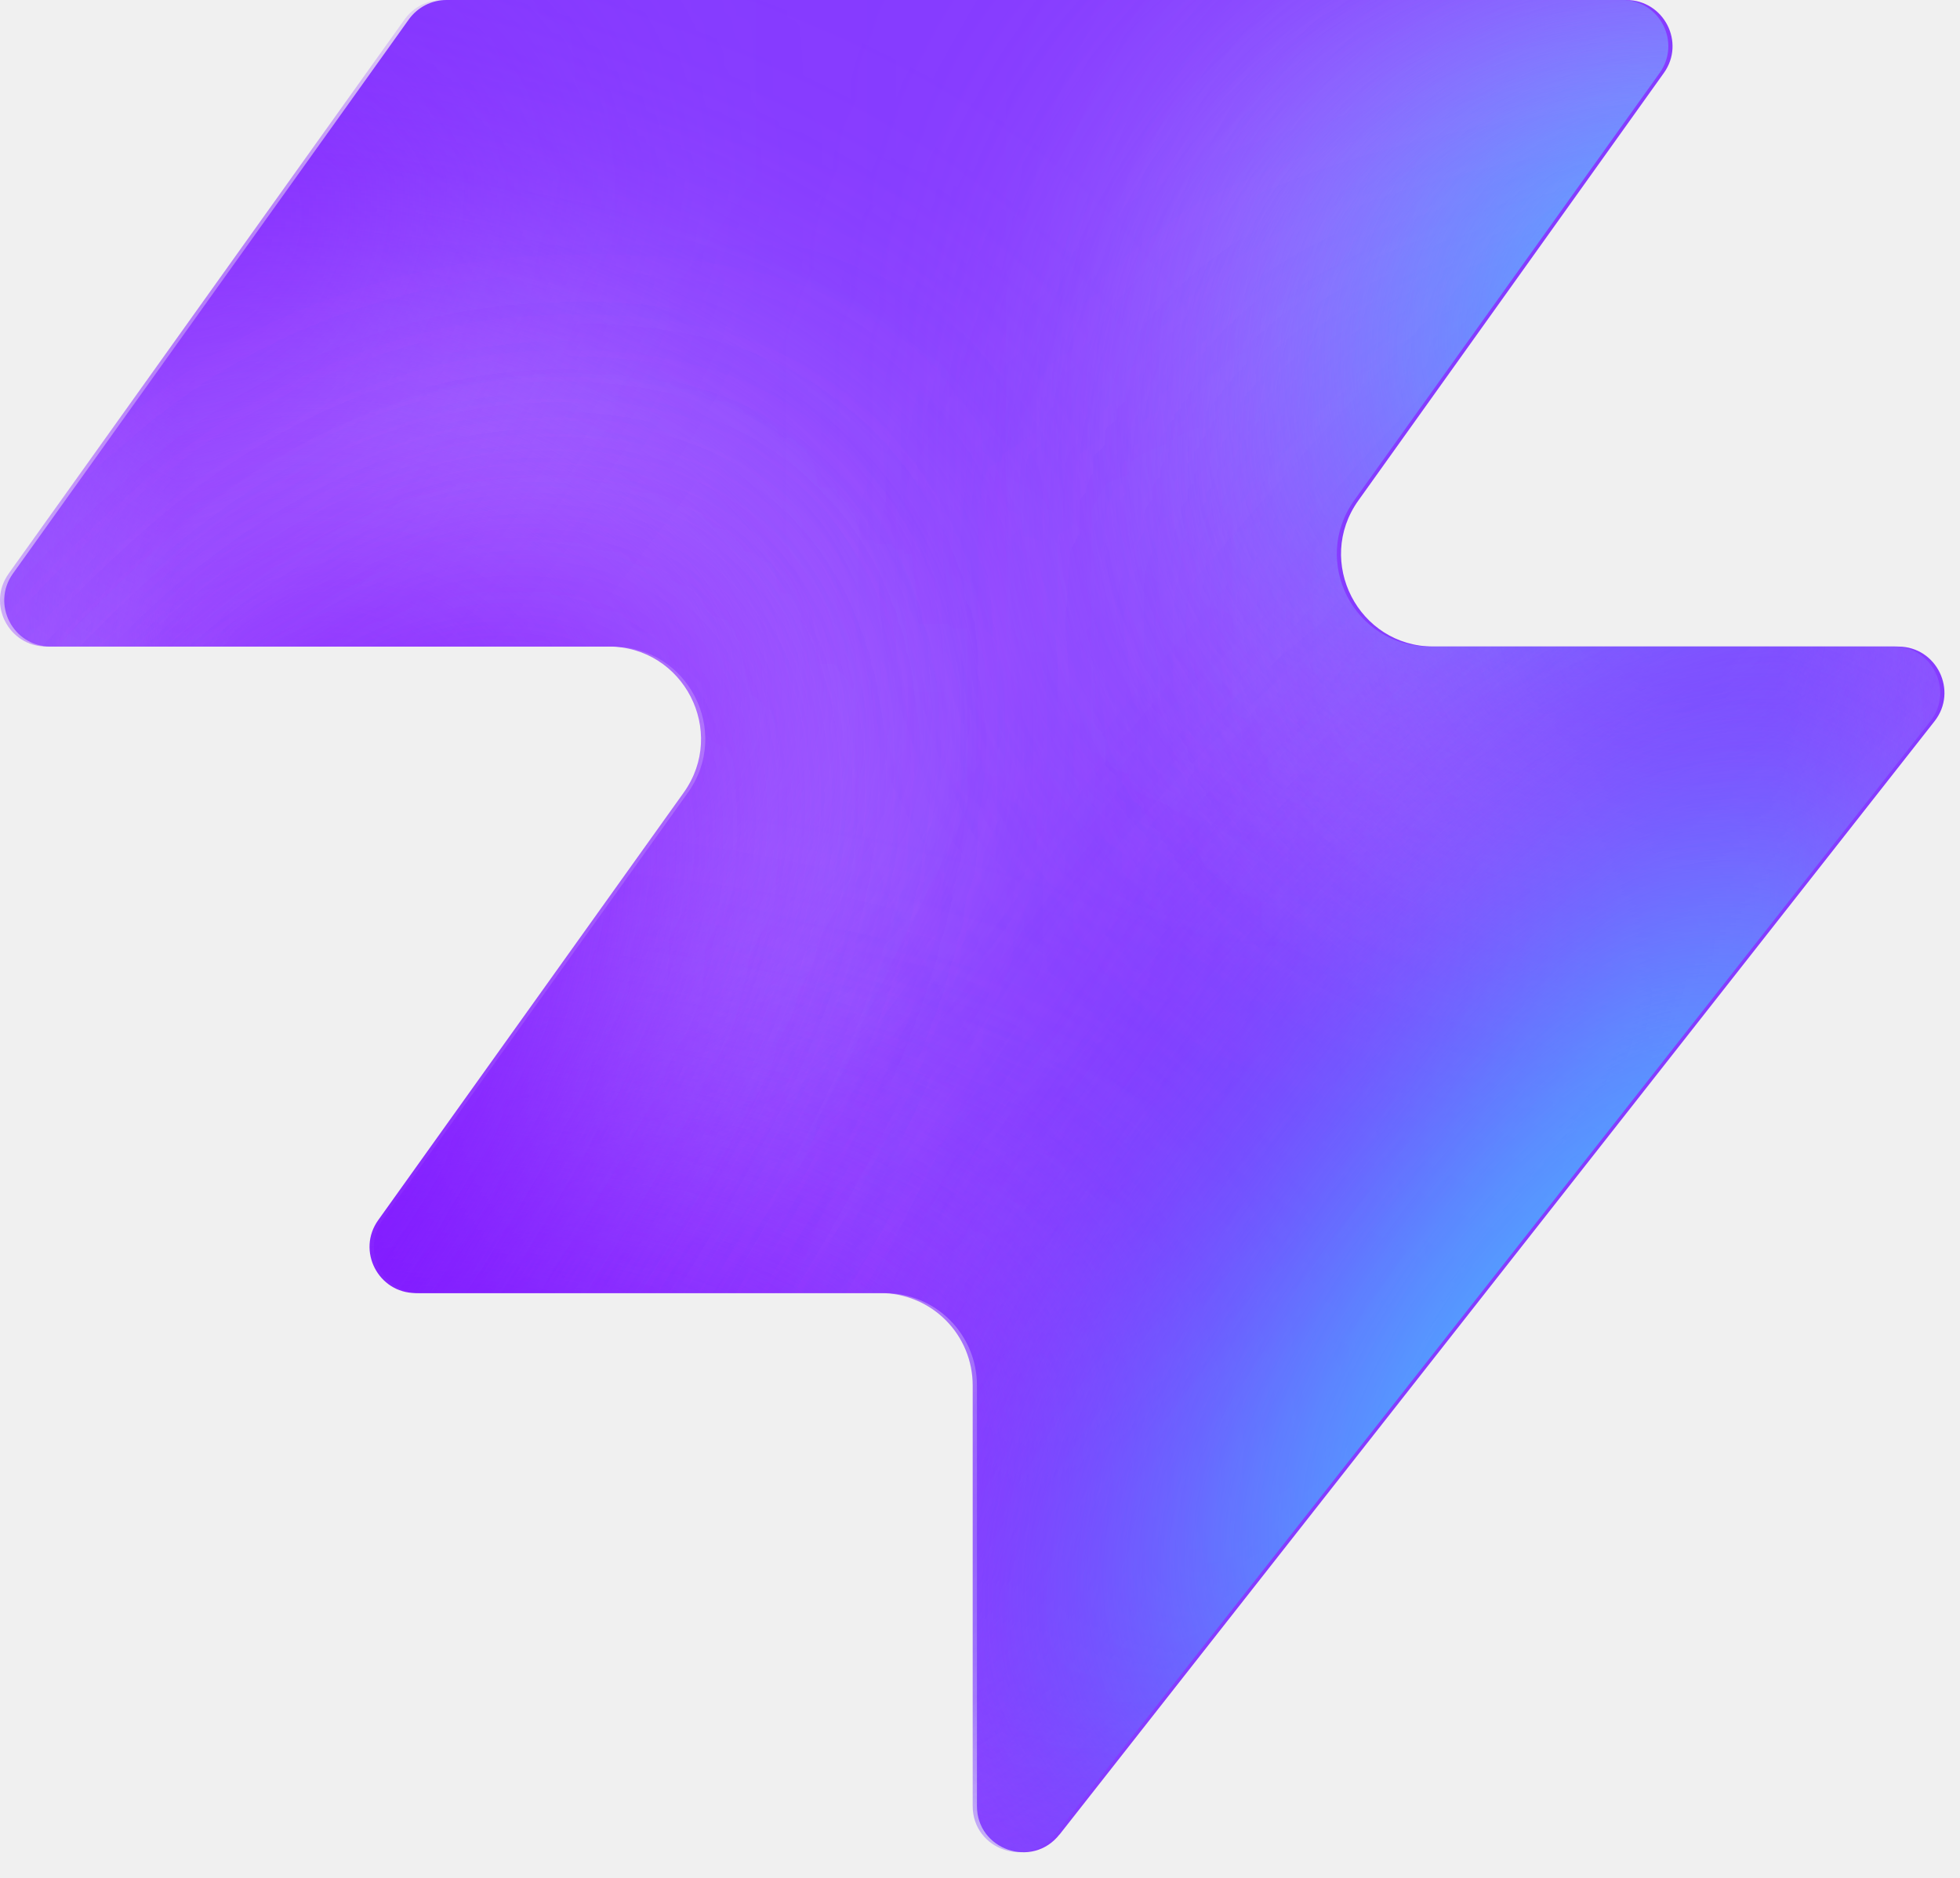
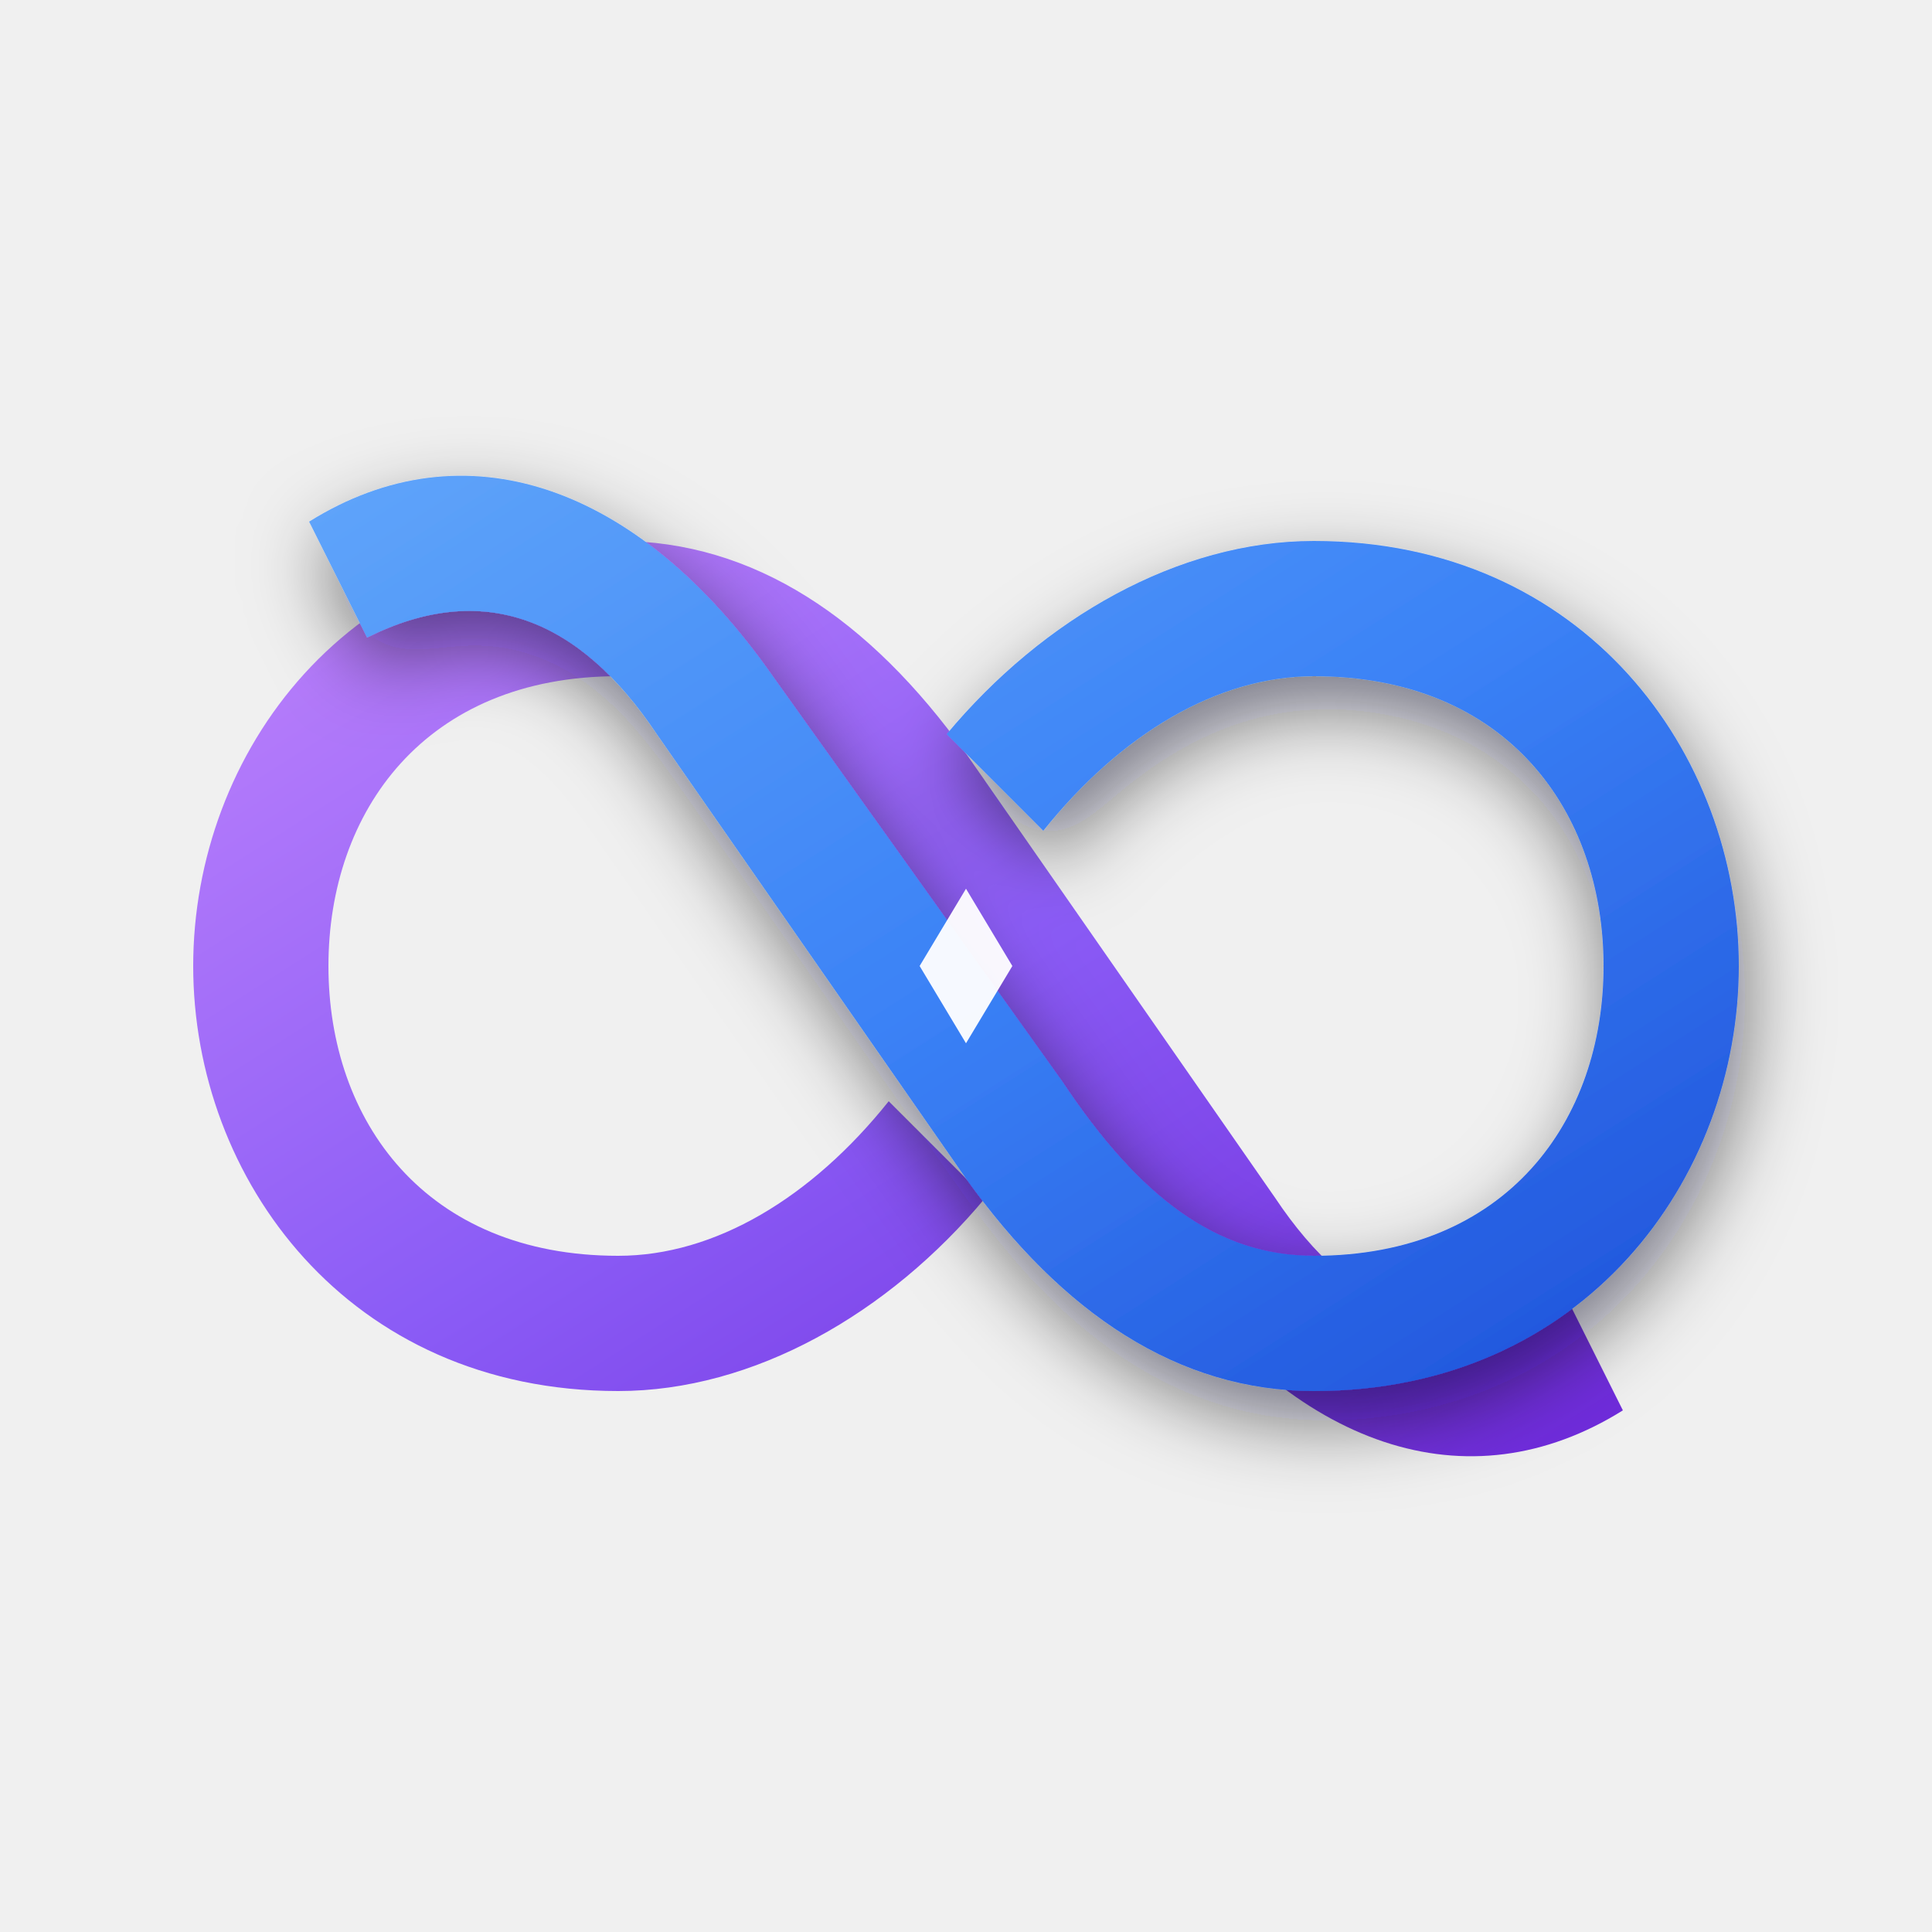
- <svg xmlns="http://www.w3.org/2000/svg" width="48" height="46" fill="none" viewBox="0 0 48 46">
-   <path fill="#863bff" d="M25.946 44.938c-.664.845-2.021.375-2.021-.698V33.937a2.26 2.26 0 0 0-2.262-2.262H10.287c-.92 0-1.456-1.04-.92-1.788l7.48-10.471c1.07-1.497 0-3.578-1.842-3.578H1.237c-.92 0-1.456-1.04-.92-1.788L10.013.474c.214-.297.556-.474.92-.474h28.894c.92 0 1.456 1.04.92 1.788l-7.48 10.471c-1.07 1.498 0 3.579 1.842 3.579h11.377c.943 0 1.473 1.088.89 1.83L25.947 44.94z" style="fill:#863bff;fill:color(display-p3 .525 .23 1);fill-opacity:1" />
-   <mask id="a" width="48" height="46" x="0" y="0" maskUnits="userSpaceOnUse" style="mask-type:alpha">
-     <path fill="#000" d="M25.842 44.938c-.664.844-2.021.375-2.021-.698V33.937a2.26 2.26 0 0 0-2.262-2.262H10.183c-.92 0-1.456-1.04-.92-1.788l7.48-10.471c1.07-1.498 0-3.579-1.842-3.579H1.133c-.92 0-1.456-1.04-.92-1.787L9.91.473c.214-.297.556-.474.92-.474h28.894c.92 0 1.456 1.04.92 1.788l-7.48 10.471c-1.07 1.498 0 3.578 1.842 3.578h11.377c.943 0 1.473 1.088.89 1.832L25.843 44.94z" style="fill:#000;fill-opacity:1" />
-   </mask>
-   <g mask="url(#a)">
-     <g filter="url(#b)">
-       <ellipse cx="5.508" cy="14.704" fill="#ede6ff" rx="5.508" ry="14.704" style="fill:#ede6ff;fill:color(display-p3 .927 .903 1);fill-opacity:1" transform="matrix(.00324 1 1 -.00324 -4.47 31.516)" />
-     </g>
-     <g filter="url(#c)">
-       <ellipse cx="10.399" cy="29.851" fill="#ede6ff" rx="10.399" ry="29.851" style="fill:#ede6ff;fill:color(display-p3 .927 .903 1);fill-opacity:1" transform="matrix(.00324 1 1 -.00324 -39.328 7.883)" />
-     </g>
-     <g filter="url(#d)">
-       <ellipse cx="5.508" cy="30.487" fill="#7e14ff" rx="5.508" ry="30.487" style="fill:#7e14ff;fill:color(display-p3 .492 .077 1);fill-opacity:1" transform="rotate(89.814 -25.913 -14.639)scale(1 -1)" />
-     </g>
-     <g filter="url(#e)">
-       <ellipse cx="5.508" cy="30.599" fill="#7e14ff" rx="5.508" ry="30.599" style="fill:#7e14ff;fill:color(display-p3 .492 .077 1);fill-opacity:1" transform="rotate(89.814 -32.644 -3.334)scale(1 -1)" />
-     </g>
-     <g filter="url(#f)">
-       <ellipse cx="5.508" cy="30.599" fill="#7e14ff" rx="5.508" ry="30.599" style="fill:#7e14ff;fill:color(display-p3 .492 .077 1);fill-opacity:1" transform="matrix(.00324 1 1 -.00324 -34.34 30.47)" />
-     </g>
-     <g filter="url(#g)">
-       <ellipse cx="14.072" cy="22.078" fill="#ede6ff" rx="14.072" ry="22.078" style="fill:#ede6ff;fill:color(display-p3 .927 .903 1);fill-opacity:1" transform="rotate(93.35 24.506 48.493)scale(-1 1)" />
-     </g>
-     <g filter="url(#h)">
-       <ellipse cx="3.47" cy="21.501" fill="#7e14ff" rx="3.47" ry="21.501" style="fill:#7e14ff;fill:color(display-p3 .492 .077 1);fill-opacity:1" transform="rotate(89.009 28.708 47.59)scale(-1 1)" />
-     </g>
-     <g filter="url(#i)">
-       <ellipse cx="3.47" cy="21.501" fill="#7e14ff" rx="3.47" ry="21.501" style="fill:#7e14ff;fill:color(display-p3 .492 .077 1);fill-opacity:1" transform="rotate(89.009 28.708 47.59)scale(-1 1)" />
-     </g>
-     <g filter="url(#j)">
-       <ellipse cx=".387" cy="8.972" fill="#7e14ff" rx="4.407" ry="29.108" style="fill:#7e14ff;fill:color(display-p3 .492 .077 1);fill-opacity:1" transform="rotate(39.51 .387 8.972)" />
-     </g>
-     <g filter="url(#k)">
-       <ellipse cx="47.523" cy="-6.092" fill="#7e14ff" rx="4.407" ry="29.108" style="fill:#7e14ff;fill:color(display-p3 .492 .077 1);fill-opacity:1" transform="rotate(37.892 47.523 -6.092)" />
-     </g>
-     <g filter="url(#l)">
-       <ellipse cx="41.412" cy="6.333" fill="#47bfff" rx="5.971" ry="9.665" style="fill:#47bfff;fill:color(display-p3 .28 .748 1);fill-opacity:1" transform="rotate(37.892 41.412 6.333)" />
-     </g>
-     <g filter="url(#m)">
-       <ellipse cx="-1.879" cy="38.332" fill="#7e14ff" rx="4.407" ry="29.108" style="fill:#7e14ff;fill:color(display-p3 .492 .077 1);fill-opacity:1" transform="rotate(37.892 -1.88 38.332)" />
-     </g>
-     <g filter="url(#n)">
-       <ellipse cx="-1.879" cy="38.332" fill="#7e14ff" rx="4.407" ry="29.108" style="fill:#7e14ff;fill:color(display-p3 .492 .077 1);fill-opacity:1" transform="rotate(37.892 -1.88 38.332)" />
-     </g>
-     <g filter="url(#o)">
-       <ellipse cx="35.651" cy="29.907" fill="#7e14ff" rx="4.407" ry="29.108" style="fill:#7e14ff;fill:color(display-p3 .492 .077 1);fill-opacity:1" transform="rotate(37.892 35.651 29.907)" />
-     </g>
-     <g filter="url(#p)">
-       <ellipse cx="38.418" cy="32.4" fill="#47bfff" rx="5.971" ry="15.297" style="fill:#47bfff;fill:color(display-p3 .28 .748 1);fill-opacity:1" transform="rotate(37.892 38.418 32.4)" />
-     </g>
-   </g>
+ <svg xmlns="http://www.w3.org/2000/svg" id="svg-v3" viewBox="0 0 500 500" width="100%" height="100%">
  <defs>
-     <filter id="b" width="60.045" height="41.654" x="-19.77" y="16.149" color-interpolation-filters="sRGB" filterUnits="userSpaceOnUse">
-       <feFlood flood-opacity="0" result="BackgroundImageFix" />
-       <feBlend in="SourceGraphic" in2="BackgroundImageFix" result="shape" />
-       <feGaussianBlur result="effect1_foregroundBlur_2002_17158" stdDeviation="7.659" />
-     </filter>
-     <filter id="c" width="90.34" height="51.437" x="-54.613" y="-7.533" color-interpolation-filters="sRGB" filterUnits="userSpaceOnUse">
-       <feFlood flood-opacity="0" result="BackgroundImageFix" />
-       <feBlend in="SourceGraphic" in2="BackgroundImageFix" result="shape" />
-       <feGaussianBlur result="effect1_foregroundBlur_2002_17158" stdDeviation="7.659" />
-     </filter>
-     <filter id="d" width="79.355" height="29.4" x="-49.64" y="2.03" color-interpolation-filters="sRGB" filterUnits="userSpaceOnUse">
-       <feFlood flood-opacity="0" result="BackgroundImageFix" />
-       <feBlend in="SourceGraphic" in2="BackgroundImageFix" result="shape" />
-       <feGaussianBlur result="effect1_foregroundBlur_2002_17158" stdDeviation="4.596" />
-     </filter>
-     <filter id="e" width="79.579" height="29.4" x="-45.045" y="20.029" color-interpolation-filters="sRGB" filterUnits="userSpaceOnUse">
-       <feFlood flood-opacity="0" result="BackgroundImageFix" />
-       <feBlend in="SourceGraphic" in2="BackgroundImageFix" result="shape" />
-       <feGaussianBlur result="effect1_foregroundBlur_2002_17158" stdDeviation="4.596" />
-     </filter>
-     <filter id="f" width="79.579" height="29.4" x="-43.513" y="21.178" color-interpolation-filters="sRGB" filterUnits="userSpaceOnUse">
-       <feFlood flood-opacity="0" result="BackgroundImageFix" />
-       <feBlend in="SourceGraphic" in2="BackgroundImageFix" result="shape" />
-       <feGaussianBlur result="effect1_foregroundBlur_2002_17158" stdDeviation="4.596" />
-     </filter>
-     <filter id="g" width="74.749" height="58.852" x="15.756" y="-17.901" color-interpolation-filters="sRGB" filterUnits="userSpaceOnUse">
-       <feFlood flood-opacity="0" result="BackgroundImageFix" />
-       <feBlend in="SourceGraphic" in2="BackgroundImageFix" result="shape" />
-       <feGaussianBlur result="effect1_foregroundBlur_2002_17158" stdDeviation="7.659" />
-     </filter>
-     <filter id="h" width="61.377" height="25.362" x="23.548" y="2.284" color-interpolation-filters="sRGB" filterUnits="userSpaceOnUse">
-       <feFlood flood-opacity="0" result="BackgroundImageFix" />
-       <feBlend in="SourceGraphic" in2="BackgroundImageFix" result="shape" />
-       <feGaussianBlur result="effect1_foregroundBlur_2002_17158" stdDeviation="4.596" />
-     </filter>
-     <filter id="i" width="61.377" height="25.362" x="23.548" y="2.284" color-interpolation-filters="sRGB" filterUnits="userSpaceOnUse">
-       <feFlood flood-opacity="0" result="BackgroundImageFix" />
-       <feBlend in="SourceGraphic" in2="BackgroundImageFix" result="shape" />
-       <feGaussianBlur result="effect1_foregroundBlur_2002_17158" stdDeviation="4.596" />
-     </filter>
-     <filter id="j" width="56.045" height="63.649" x="-27.636" y="-22.853" color-interpolation-filters="sRGB" filterUnits="userSpaceOnUse">
-       <feFlood flood-opacity="0" result="BackgroundImageFix" />
-       <feBlend in="SourceGraphic" in2="BackgroundImageFix" result="shape" />
-       <feGaussianBlur result="effect1_foregroundBlur_2002_17158" stdDeviation="4.596" />
-     </filter>
-     <filter id="k" width="54.814" height="64.646" x="20.116" y="-38.415" color-interpolation-filters="sRGB" filterUnits="userSpaceOnUse">
-       <feFlood flood-opacity="0" result="BackgroundImageFix" />
-       <feBlend in="SourceGraphic" in2="BackgroundImageFix" result="shape" />
-       <feGaussianBlur result="effect1_foregroundBlur_2002_17158" stdDeviation="4.596" />
-     </filter>
-     <filter id="l" width="33.541" height="35.313" x="24.641" y="-11.323" color-interpolation-filters="sRGB" filterUnits="userSpaceOnUse">
-       <feFlood flood-opacity="0" result="BackgroundImageFix" />
-       <feBlend in="SourceGraphic" in2="BackgroundImageFix" result="shape" />
-       <feGaussianBlur result="effect1_foregroundBlur_2002_17158" stdDeviation="4.596" />
-     </filter>
-     <filter id="m" width="54.814" height="64.646" x="-29.286" y="6.009" color-interpolation-filters="sRGB" filterUnits="userSpaceOnUse">
-       <feFlood flood-opacity="0" result="BackgroundImageFix" />
-       <feBlend in="SourceGraphic" in2="BackgroundImageFix" result="shape" />
-       <feGaussianBlur result="effect1_foregroundBlur_2002_17158" stdDeviation="4.596" />
-     </filter>
-     <filter id="n" width="54.814" height="64.646" x="-29.286" y="6.009" color-interpolation-filters="sRGB" filterUnits="userSpaceOnUse">
-       <feFlood flood-opacity="0" result="BackgroundImageFix" />
-       <feBlend in="SourceGraphic" in2="BackgroundImageFix" result="shape" />
-       <feGaussianBlur result="effect1_foregroundBlur_2002_17158" stdDeviation="4.596" />
-     </filter>
-     <filter id="o" width="54.814" height="64.646" x="8.244" y="-2.416" color-interpolation-filters="sRGB" filterUnits="userSpaceOnUse">
-       <feFlood flood-opacity="0" result="BackgroundImageFix" />
-       <feBlend in="SourceGraphic" in2="BackgroundImageFix" result="shape" />
-       <feGaussianBlur result="effect1_foregroundBlur_2002_17158" stdDeviation="4.596" />
-     </filter>
-     <filter id="p" width="39.409" height="43.623" x="18.713" y="10.588" color-interpolation-filters="sRGB" filterUnits="userSpaceOnUse">
-       <feFlood flood-opacity="0" result="BackgroundImageFix" />
-       <feBlend in="SourceGraphic" in2="BackgroundImageFix" result="shape" />
-       <feGaussianBlur result="effect1_foregroundBlur_2002_17158" stdDeviation="4.596" />
+     <linearGradient id="v3PurpleRibbon" x1="0%" y1="0%" x2="100%" y2="100%">
+       <stop offset="0%" stop-color="#C084FC" />
+       <stop offset="50%" stop-color="#8B5CF6" />
+       <stop offset="100%" stop-color="#6D28D9" />
+     </linearGradient>
+     <linearGradient id="v3BlueRibbon" x1="0%" y1="0%" x2="100%" y2="100%">
+       <stop offset="0%" stop-color="#60A5FA" />
+       <stop offset="50%" stop-color="#3B82F6" />
+       <stop offset="100%" stop-color="#1D4ED8" />
+     </linearGradient>
+     <filter id="v3Shadow" x="-20%" y="-20%" width="140%" height="140%">
+       <feDropShadow dx="2" dy="8" stdDeviation="10" flood-color="#05070E" flood-opacity="0.5" />
    </filter>
  </defs>
+   <path d="M 160,360             C 90,360 50,305 50,250             C 50,195 90,140 160,140             C 195,140 225,160 250,195             L 330,310             C 350,340 375,350 405,335             L 420,365             C 380,390 335,375 300,325             L 225,220             C 205,190 185,175 160,175             C 110,175 85,210 85,250             C 85,290 110,325 160,325             C 185,325 210,310 230,285             L 255,310             C 230,340 195,360 160,360 Z" fill="url(#v3PurpleRibbon)" />
+   <path filter="url(#v3Shadow)" d="M 340,140             C 410,140 450,195 450,250             C 450,305 410,360 340,360             C 305,360 275,340 250,305             L 170,190             C 150,160 125,150 95,165             L 80,135             C 120,110 165,125 200,175             L 275,280             C 295,310 315,325 340,325             C 390,325 415,290 415,250             C 415,210 390,175 340,175             C 315,175 290,190 270,215             L 245,190             C 270,160 305,140 340,140 Z" fill="url(#v3BlueRibbon)" />
+   <polygon points="250,230 262,250 250,270 238,250" fill="#FFFFFF" opacity="0.95" />
</svg>
